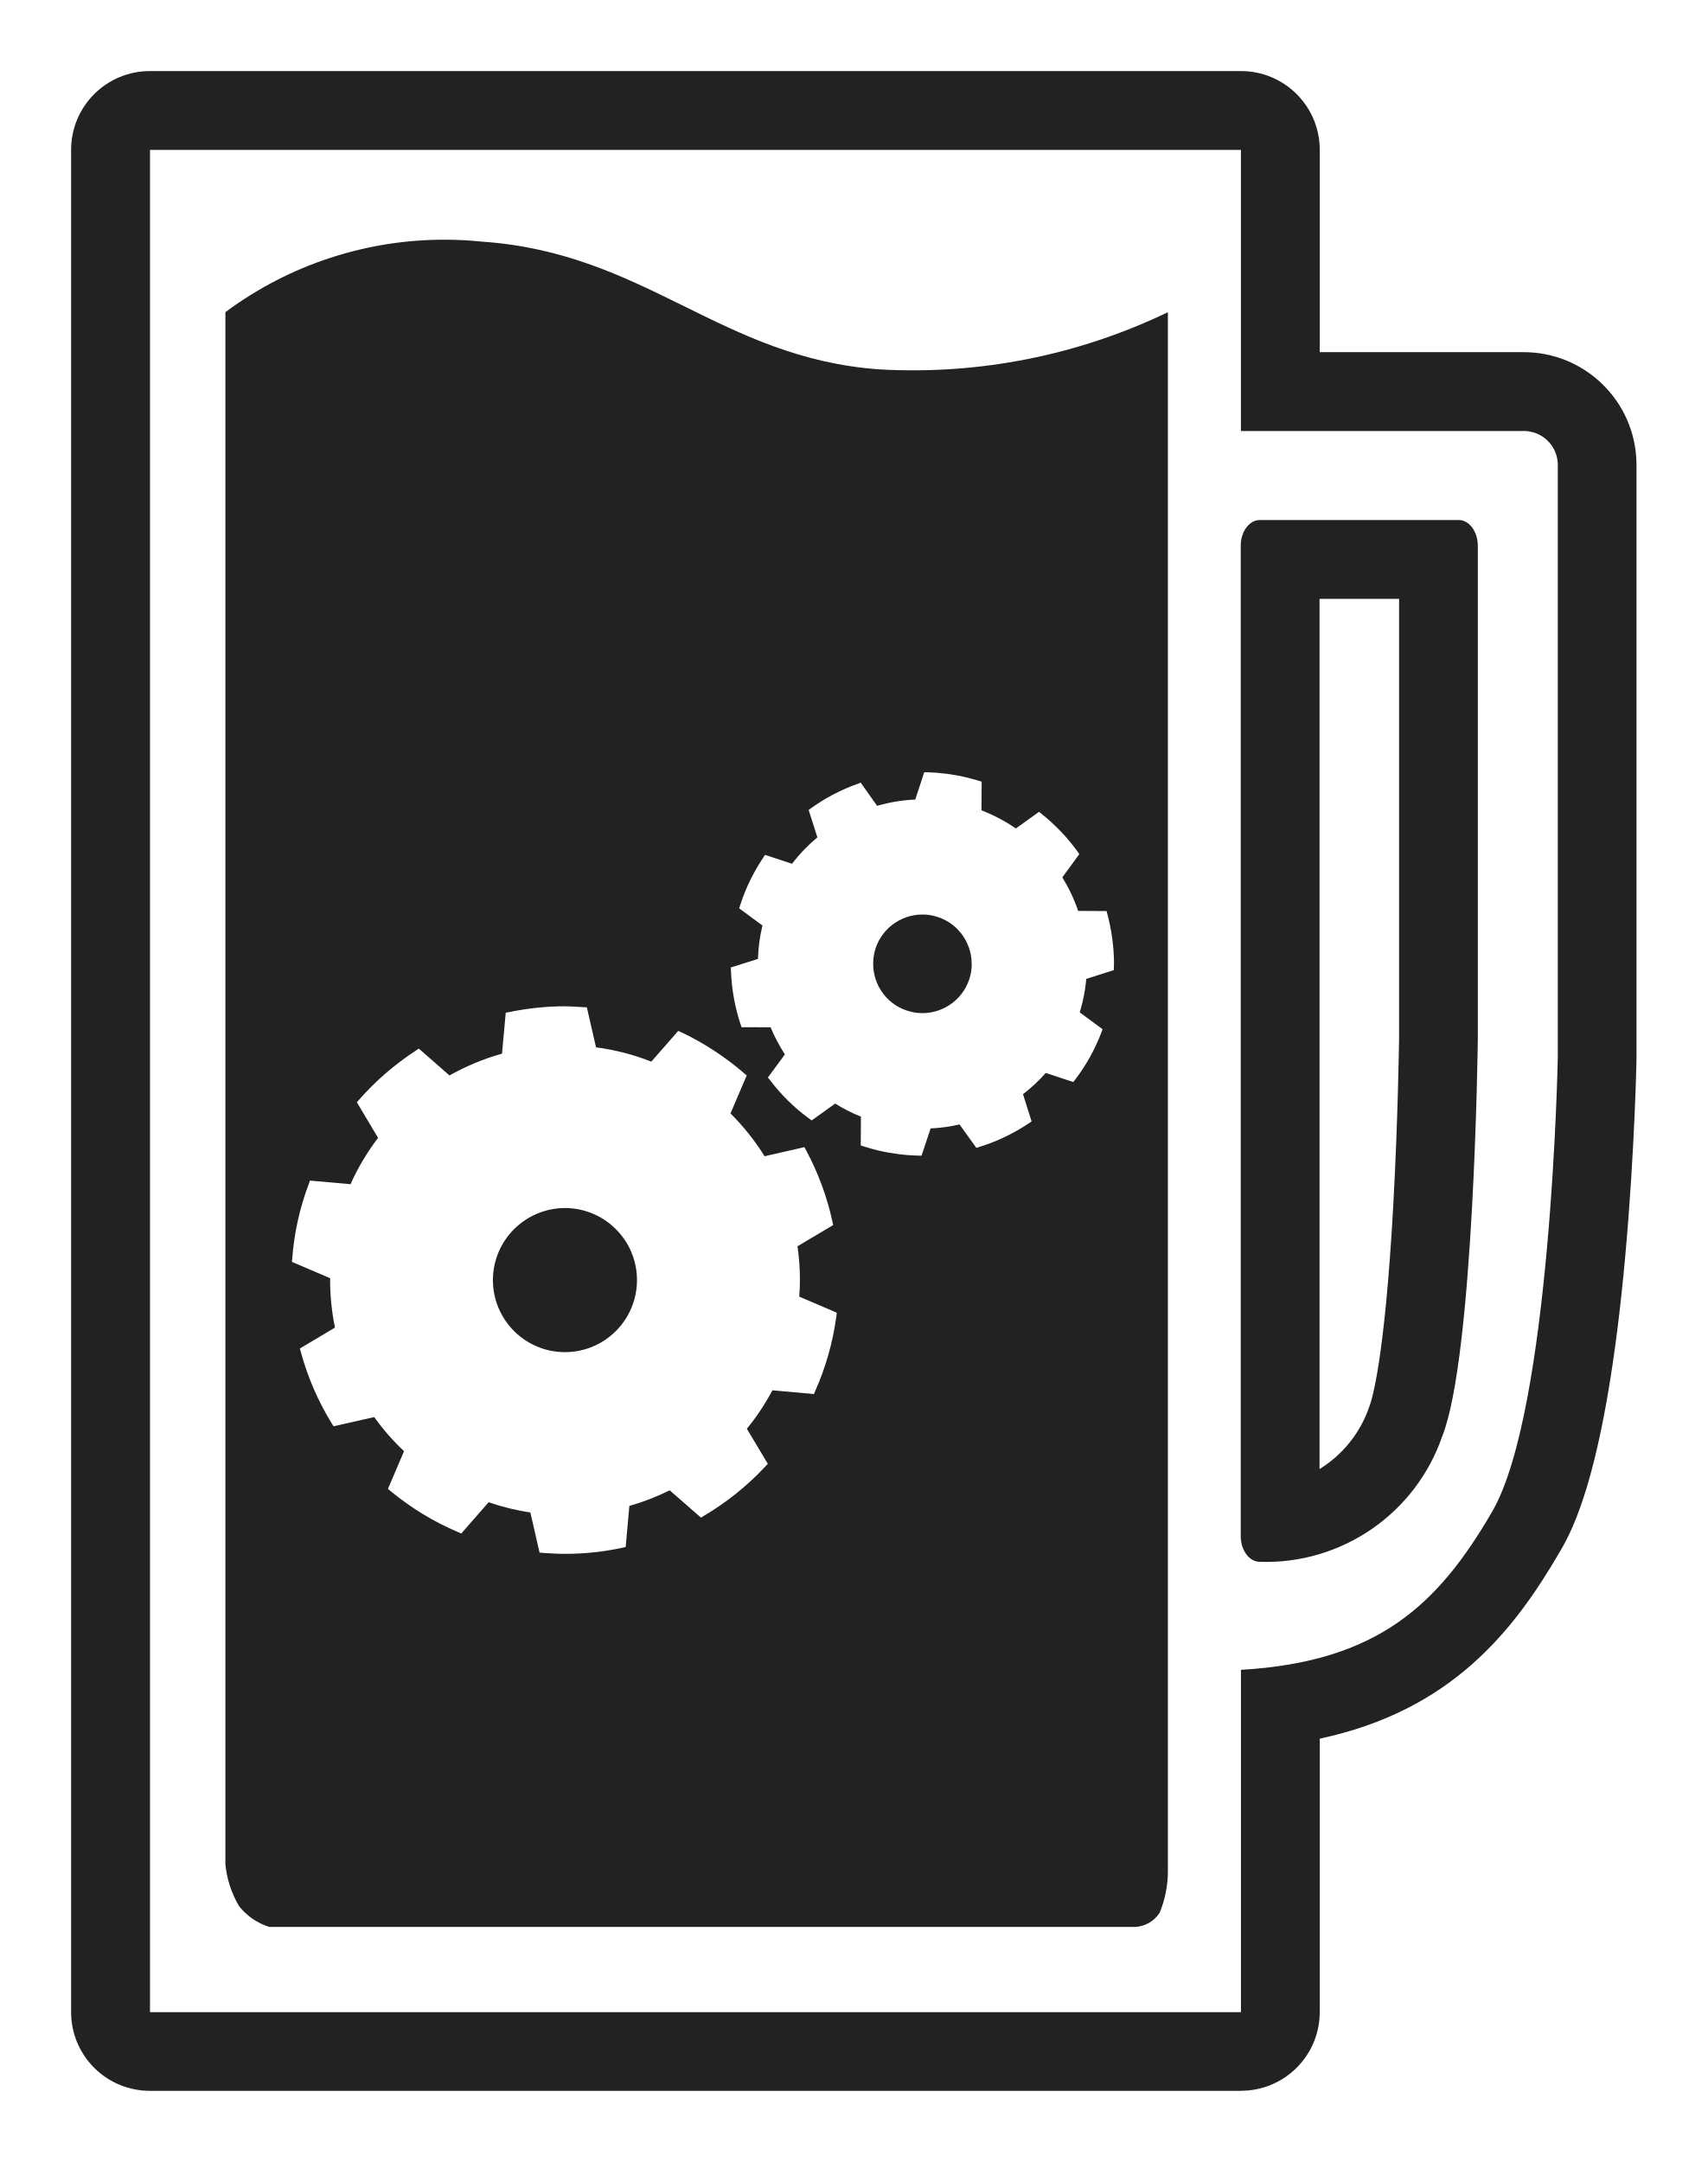
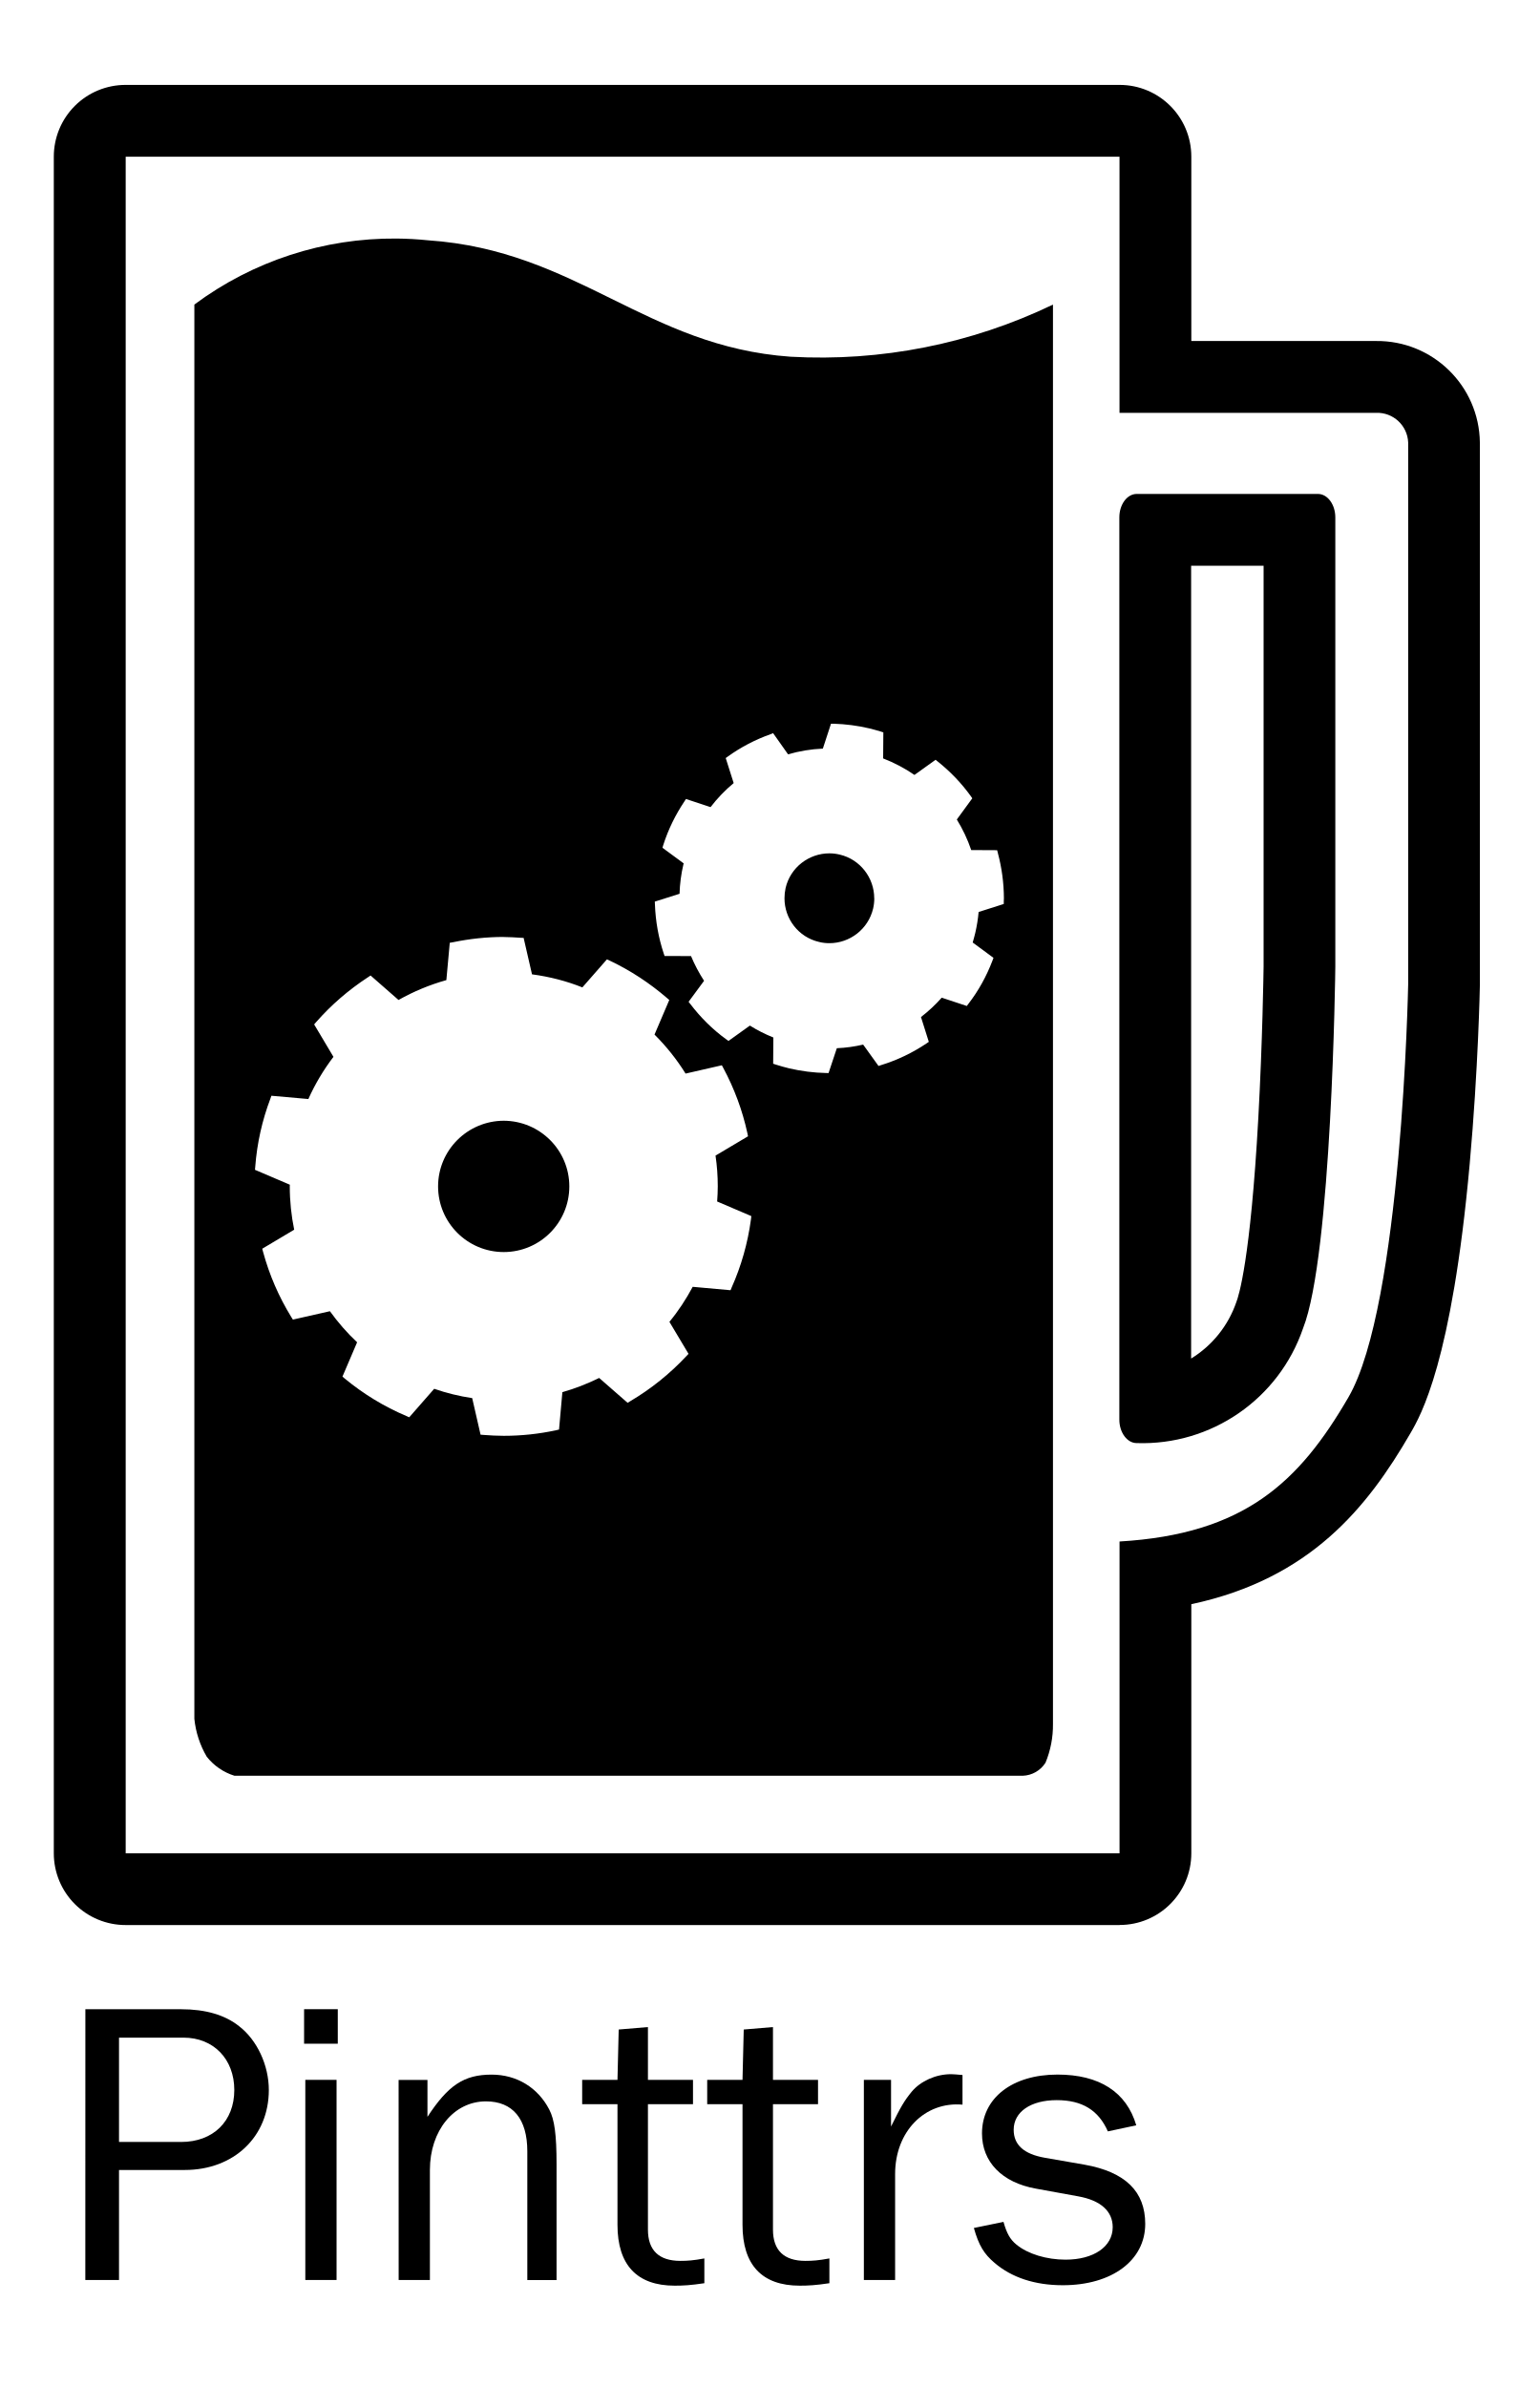
- <svg xmlns="http://www.w3.org/2000/svg" width="120.052" height="152" viewBox="0 0 31.764 40.217" version="1.1" id="svg893">
+ <svg xmlns="http://www.w3.org/2000/svg" width="100" height="155" viewBox="0 0 31.443 48.736" version="1.1" id="svg893">
  <defs id="defs887" />
-   <g id="layer1" transform="translate(-83.83698,-130.8738)">
-     <g id="g842" transform="matrix(0.6626546,0,0,0.6626546,34.61429,51.4838)">
-       <path d="m 109.116,176.29 v -9.609 c 3.846,-0.226 5.535,-1.827 7.055,-4.447 1.644,-2.836 1.837,-12.625 1.839,-12.724 V 132.821 a 0.954,0.954 0 0 0 -0.988,-0.916 h -7.907 v -7.891 H 78.492 v 52.276 h 30.624 m 0.53,-41.886 h 5.585 c 0.294,0 0.534,0.326 0.534,0.723 v 13.851 c 0,0.079 -0.106,8.895 -0.995,11.137 a 5.234,5.234 0 0 1 -5.126,3.534 c -0.294,0 -0.534,-0.325 -0.534,-0.723 v -27.799 c 0,-0.399 0.24,-0.723 0.534,-0.723 m -0.53,44.095 H 78.492 a 2.21,2.21 0 0 1 -2.215,-2.21 v -52.276 a 2.21,2.21 0 0 1 2.215,-2.212 h 30.624 a 2.21,2.21 0 0 1 2.212,2.208 v 5.683 h 5.692 a 3.166,3.166 0 0 1 3.199,3.124 v 16.696 q 0,0.018 0,0.039 c 0,0.026 -0.049,2.572 -0.313,5.494 -0.551,6.1 -1.509,7.753 -1.824,8.296 -1.333,2.302 -3.094,4.489 -6.754,5.272 v 7.676 a 2.21,2.21 0 0 1 -2.212,2.208 z m 2.208,-41.886 V 161.044 a 3.298,3.298 0 0 0 1.393,-1.739 c 0.071,-0.179 0.436,-1.292 0.678,-5.683 0.129,-2.352 0.159,-4.474 0.162,-4.653 v -12.353 h -2.232 z" id="path2160" style="fill:#222222;fill-opacity:1;stroke-width:0.98" />
-       <path id="path2164" style="fill:#222222;fill-opacity:1;stroke-width:0.98" d="m 86.843,126.535 a 10.289,10.289 0 0 0 -6.235,2.034 v 43.576 a 2.88,2.88 0 0 0 0.381,1.166 1.745,1.745 0 0 0 0.855,0.588 h 24.292 a 0.866,0.866 0 0 0 0.699,-0.402 3.038,3.038 0 0 0 0.23,-1.196 v -43.731 a 16.51,16.51 0 0 1 -8.086,1.606 c -4.465,-0.314 -6.571,-3.273 -11.171,-3.587 a 10.289,10.289 0 0 0 -0.965,-0.054 z m 13.382,14.949 h 0.088 c 0.362,0.012 0.729,0.058 1.093,0.144 0.121,0.029 0.234,0.062 0.35,0.096 l 0.082,0.027 -0.006,0.802 c 0.344,0.134 0.67,0.305 0.965,0.509 l 0.651,-0.467 0.069,0.056 c 0.386,0.308 0.728,0.665 1.014,1.062 l 0.048,0.069 -0.477,0.653 c 0.181,0.294 0.332,0.611 0.444,0.942 l 0.798,0.004 0.023,0.086 v 0.004 c 0.12,0.449 0.184,0.917 0.186,1.391 0,0.031 -0.004,0.062 -0.004,0.092 v 0.084 l -0.775,0.247 c -0.019,0.213 -0.053,0.426 -0.103,0.643 -0.025,0.1 -0.05,0.199 -0.08,0.297 l 0.641,0.473 -0.031,0.084 c -0.185,0.487 -0.436,0.937 -0.741,1.332 l -0.05,0.067 -0.773,-0.256 c -0.194,0.22 -0.41,0.419 -0.639,0.597 l 0.241,0.764 -0.073,0.05 c -0.43,0.288 -0.9,0.514 -1.395,0.666 l -0.082,0.027 -0.473,-0.658 c -0.265,0.061 -0.535,0.1 -0.811,0.111 l -0.255,0.766 -0.086,-0.002 c -0.37,-0.008 -0.746,-0.055 -1.122,-0.142 -0.143,-0.034 -0.28,-0.074 -0.417,-0.117 l -0.082,-0.027 0.006,-0.808 c -0.254,-0.102 -0.497,-0.225 -0.723,-0.367 l -0.66,0.473 -0.069,-0.05 c -0.425,-0.307 -0.793,-0.677 -1.106,-1.087 l -0.054,-0.069 0.477,-0.647 c -0.157,-0.242 -0.291,-0.496 -0.402,-0.762 l -0.815,-0.002 -0.027,-0.08 c -0.16,-0.481 -0.251,-0.989 -0.27,-1.508 l -0.004,-0.088 0.762,-0.241 c 0.01,-0.301 0.047,-0.606 0.121,-0.913 0.002,-0.008 0.004,-0.016 0.008,-0.023 l -0.655,-0.482 0.023,-0.079 c 0.156,-0.489 0.379,-0.94 0.653,-1.349 l 0.048,-0.075 0.758,0.251 c 0.21,-0.275 0.449,-0.523 0.712,-0.741 l -0.245,-0.771 0.069,-0.05 c 0.401,-0.288 0.841,-0.517 1.307,-0.683 l 0.084,-0.035 0.461,0.653 c 0.346,-0.1 0.708,-0.161 1.072,-0.176 z m -0.05,3.994 c -0.629,0 -1.2,0.431 -1.349,1.068 -0.023,0.108 -0.034,0.213 -0.034,0.318 0,0.627 0.427,1.197 1.066,1.344 0.106,0.027 0.211,0.038 0.318,0.038 0.627,0 1.195,-0.429 1.347,-1.066 0.025,-0.107 0.036,-0.213 0.036,-0.32 h -0.002 c 0,-0.625 -0.43,-1.196 -1.064,-1.344 -0.108,-0.026 -0.215,-0.038 -0.318,-0.038 z m -10.034,2.578 c 0.174,0 0.346,0.012 0.515,0.023 l 0.098,0.004 0.258,1.123 c 0.542,0.072 1.062,0.207 1.552,0.402 l 0.756,-0.863 0.09,0.04 c 0.64,0.303 1.23,0.693 1.761,1.15 l 0.071,0.061 -0.455,1.066 c 0.363,0.361 0.686,0.765 0.957,1.202 l 1.118,-0.256 0.048,0.09 c 0.333,0.622 0.585,1.293 0.739,2.002 l 0.019,0.096 -1.001,0.595 c 0.046,0.309 0.069,0.625 0.069,0.947 0,0 0,0.002 0,0.002 -6.9e-5,0.158 -0.008,0.314 -0.019,0.465 l 1.053,0.45 -0.011,0.1 c -0.099,0.738 -0.303,1.445 -0.593,2.096 l -0.036,0.088 -1.166,-0.105 c -0.205,0.383 -0.444,0.748 -0.718,1.079 l 0.589,0.986 -0.069,0.073 c -0.505,0.54 -1.085,1.007 -1.726,1.386 l -0.082,0.05 -0.877,-0.766 c -0.362,0.178 -0.739,0.326 -1.133,0.438 l -0.103,1.152 -0.098,0.023 c -0.518,0.111 -1.054,0.17 -1.604,0.17 -0.21,0 -0.417,-0.012 -0.616,-0.027 l -0.1,-0.008 -0.258,-1.127 c -0.402,-0.059 -0.797,-0.157 -1.171,-0.287 l -0.769,0.878 -0.086,-0.038 c -0.69,-0.292 -1.327,-0.682 -1.897,-1.152 l -0.075,-0.063 0.452,-1.058 c -0.31,-0.29 -0.59,-0.613 -0.838,-0.957 l -1.141,0.258 -0.05,-0.08 c -0.38,-0.618 -0.674,-1.29 -0.869,-2.008 l -0.025,-0.096 0.984,-0.586 c -0.088,-0.429 -0.136,-0.878 -0.136,-1.334 0,-0.019 5e-4,-0.033 0.002,-0.052 l -1.074,-0.459 0.008,-0.094 c 0.055,-0.731 0.215,-1.434 0.465,-2.094 l 0.033,-0.094 1.139,0.101 c 0.207,-0.464 0.469,-0.901 0.773,-1.3 l -0.595,-0.999 0.063,-0.073 c 0.463,-0.528 1.001,-0.992 1.592,-1.378 l 0.084,-0.056 0.861,0.754 c 0.46,-0.26 0.955,-0.467 1.474,-0.612 l 0.105,-1.15 0.098,-0.017 c 0.506,-0.105 1.03,-0.163 1.567,-0.163 z m 0,5.661 c -1.119,0.004 -2.022,0.908 -2.023,2.023 9.8e-4,1.117 0.904,2.022 2.023,2.023 1.117,-9.8e-4 2.021,-0.906 2.021,-2.023 0,-1.115 -0.904,-2.019 -2.021,-2.023 z" />
+   <g id="layer1" transform="translate(-85.15989,-132.1967)" style="fill:#000000;fill-opacity:1">
+     <g id="g842" transform="matrix(0.6626546,0,0,0.6626546,35.71318,53.21793)" style="fill:#000000;fill-opacity:1">
+       <path d="m 109.116,176.29 v -9.609 c 3.846,-0.226 5.535,-1.827 7.055,-4.447 1.644,-2.836 1.837,-12.625 1.839,-12.724 V 132.821 a 0.954,0.954 0 0 0 -0.988,-0.916 h -7.907 v -7.891 H 78.492 v 52.276 h 30.624 m 0.53,-41.886 h 5.585 c 0.294,0 0.534,0.326 0.534,0.723 v 13.851 c 0,0.079 -0.106,8.895 -0.995,11.137 a 5.234,5.234 0 0 1 -5.126,3.534 c -0.294,0 -0.534,-0.325 -0.534,-0.723 v -27.799 c 0,-0.399 0.24,-0.723 0.534,-0.723 m -0.53,44.095 H 78.492 a 2.21,2.21 0 0 1 -2.215,-2.21 v -52.276 a 2.21,2.21 0 0 1 2.215,-2.212 h 30.624 a 2.21,2.21 0 0 1 2.212,2.208 v 5.683 h 5.692 a 3.166,3.166 0 0 1 3.199,3.124 v 16.696 q 0,0.018 0,0.039 c 0,0.026 -0.049,2.572 -0.313,5.494 -0.551,6.1 -1.509,7.753 -1.824,8.296 -1.333,2.302 -3.094,4.489 -6.754,5.272 v 7.676 a 2.21,2.21 0 0 1 -2.212,2.208 z m 2.208,-41.886 V 161.044 a 3.298,3.298 0 0 0 1.393,-1.739 c 0.071,-0.179 0.436,-1.292 0.678,-5.683 0.129,-2.352 0.159,-4.474 0.162,-4.653 v -12.353 h -2.232 z" id="path2160" style="fill:#000000;fill-opacity:1;stroke-width:0.98" />
+       <path id="path2164" style="fill:#000000;fill-opacity:1;stroke-width:0.98" d="m 86.843,126.535 a 10.289,10.289 0 0 0 -6.235,2.034 v 43.576 a 2.88,2.88 0 0 0 0.381,1.166 1.745,1.745 0 0 0 0.855,0.588 h 24.292 a 0.866,0.866 0 0 0 0.699,-0.402 3.038,3.038 0 0 0 0.23,-1.196 v -43.731 a 16.51,16.51 0 0 1 -8.086,1.606 c -4.465,-0.314 -6.571,-3.273 -11.171,-3.587 a 10.289,10.289 0 0 0 -0.965,-0.054 z m 13.382,14.949 h 0.088 c 0.362,0.012 0.729,0.058 1.093,0.144 0.121,0.029 0.234,0.062 0.35,0.096 l 0.082,0.027 -0.006,0.802 c 0.344,0.134 0.67,0.305 0.965,0.509 l 0.651,-0.467 0.069,0.056 c 0.386,0.308 0.728,0.665 1.014,1.062 l 0.048,0.069 -0.477,0.653 c 0.181,0.294 0.332,0.611 0.444,0.942 l 0.798,0.004 0.023,0.086 v 0.004 c 0.12,0.449 0.184,0.917 0.186,1.391 0,0.031 -0.004,0.062 -0.004,0.092 v 0.084 l -0.775,0.247 c -0.019,0.213 -0.053,0.426 -0.103,0.643 -0.025,0.1 -0.05,0.199 -0.08,0.297 l 0.641,0.473 -0.031,0.084 c -0.185,0.487 -0.436,0.937 -0.741,1.332 l -0.05,0.067 -0.773,-0.256 c -0.194,0.22 -0.41,0.419 -0.639,0.597 l 0.241,0.764 -0.073,0.05 c -0.43,0.288 -0.9,0.514 -1.395,0.666 l -0.082,0.027 -0.473,-0.658 c -0.265,0.061 -0.535,0.1 -0.811,0.111 l -0.255,0.766 -0.086,-0.002 c -0.37,-0.008 -0.746,-0.055 -1.122,-0.142 -0.143,-0.034 -0.28,-0.074 -0.417,-0.117 l -0.082,-0.027 0.006,-0.808 c -0.254,-0.102 -0.497,-0.225 -0.723,-0.367 l -0.66,0.473 -0.069,-0.05 c -0.425,-0.307 -0.793,-0.677 -1.106,-1.087 l -0.054,-0.069 0.477,-0.647 c -0.157,-0.242 -0.291,-0.496 -0.402,-0.762 l -0.815,-0.002 -0.027,-0.08 c -0.16,-0.481 -0.251,-0.989 -0.27,-1.508 l -0.004,-0.088 0.762,-0.241 c 0.01,-0.301 0.047,-0.606 0.121,-0.913 0.002,-0.008 0.004,-0.016 0.008,-0.023 l -0.655,-0.482 0.023,-0.079 c 0.156,-0.489 0.379,-0.94 0.653,-1.349 l 0.048,-0.075 0.758,0.251 c 0.21,-0.275 0.449,-0.523 0.712,-0.741 l -0.245,-0.771 0.069,-0.05 c 0.401,-0.288 0.841,-0.517 1.307,-0.683 l 0.084,-0.035 0.461,0.653 c 0.346,-0.1 0.708,-0.161 1.072,-0.176 z m -0.05,3.994 c -0.629,0 -1.2,0.431 -1.349,1.068 -0.023,0.108 -0.034,0.213 -0.034,0.318 0,0.627 0.427,1.197 1.066,1.344 0.106,0.027 0.211,0.038 0.318,0.038 0.627,0 1.195,-0.429 1.347,-1.066 0.025,-0.107 0.036,-0.213 0.036,-0.32 h -0.002 c 0,-0.625 -0.43,-1.196 -1.064,-1.344 -0.108,-0.026 -0.215,-0.038 -0.318,-0.038 z m -10.034,2.578 c 0.174,0 0.346,0.012 0.515,0.023 l 0.098,0.004 0.258,1.123 c 0.542,0.072 1.062,0.207 1.552,0.402 l 0.756,-0.863 0.09,0.04 c 0.64,0.303 1.23,0.693 1.761,1.15 l 0.071,0.061 -0.455,1.066 c 0.363,0.361 0.686,0.765 0.957,1.202 l 1.118,-0.256 0.048,0.09 c 0.333,0.622 0.585,1.293 0.739,2.002 l 0.019,0.096 -1.001,0.595 c 0.046,0.309 0.069,0.625 0.069,0.947 0,0 0,0.002 0,0.002 -6.9e-5,0.158 -0.008,0.314 -0.019,0.465 l 1.053,0.45 -0.011,0.1 c -0.099,0.738 -0.303,1.445 -0.593,2.096 l -0.036,0.088 -1.166,-0.105 c -0.205,0.383 -0.444,0.748 -0.718,1.079 l 0.589,0.986 -0.069,0.073 c -0.505,0.54 -1.085,1.007 -1.726,1.386 l -0.082,0.05 -0.877,-0.766 c -0.362,0.178 -0.739,0.326 -1.133,0.438 l -0.103,1.152 -0.098,0.023 c -0.518,0.111 -1.054,0.17 -1.604,0.17 -0.21,0 -0.417,-0.012 -0.616,-0.027 l -0.1,-0.008 -0.258,-1.127 c -0.402,-0.059 -0.797,-0.157 -1.171,-0.287 l -0.769,0.878 -0.086,-0.038 c -0.69,-0.292 -1.327,-0.682 -1.897,-1.152 l -0.075,-0.063 0.452,-1.058 c -0.31,-0.29 -0.59,-0.613 -0.838,-0.957 l -1.141,0.258 -0.05,-0.08 c -0.38,-0.618 -0.674,-1.29 -0.869,-2.008 l -0.025,-0.096 0.984,-0.586 c -0.088,-0.429 -0.136,-0.878 -0.136,-1.334 0,-0.019 5e-4,-0.033 0.002,-0.052 l -1.074,-0.459 0.008,-0.094 c 0.055,-0.731 0.215,-1.434 0.465,-2.094 l 0.033,-0.094 1.139,0.101 c 0.207,-0.464 0.469,-0.901 0.773,-1.3 l -0.595,-0.999 0.063,-0.073 c 0.463,-0.528 1.001,-0.992 1.592,-1.378 l 0.084,-0.056 0.861,0.754 c 0.46,-0.26 0.955,-0.467 1.474,-0.612 l 0.105,-1.15 0.098,-0.017 c 0.506,-0.105 1.03,-0.163 1.567,-0.163 z m 0,5.661 c -1.119,0.004 -2.022,0.908 -2.023,2.023 9.8e-4,1.117 0.904,2.022 2.023,2.023 1.117,-9.8e-4 2.021,-0.906 2.021,-2.023 0,-1.115 -0.904,-2.019 -2.021,-2.023 z" />
+     </g>
+     <g aria-label="Pinttrs" id="text416" style="font-size:8.289px;font-family:'Franklin Gothic FS';-inkscape-font-specification:'Franklin Gothic FS';text-align:end;letter-spacing:0px;word-spacing:0px;text-anchor:end;stroke-width:0.518">
+       <path d="m 86.902,178.748 h 0.688 v -2.246 h 1.343 c 1.003,0 1.716,-0.68 1.716,-1.633 0,-0.506 -0.24,-1.02 -0.605,-1.301 -0.29,-0.232 -0.688,-0.348 -1.185,-0.348 h -1.956 z m 0.688,-2.818 v -2.13 h 1.318 c 0.613,0 1.036,0.439 1.036,1.069 0,0.638 -0.431,1.061 -1.086,1.061 z" id="path1584" />
+       <path d="m 91.369,173.924 h 0.688 v -0.705 h -0.688 z m 0.025,4.824 h 0.638 v -4.086 h -0.638 z" id="path1586" />
+       <path d="m 93.3,178.748 h 0.638 v -2.246 c 0,-0.804 0.489,-1.401 1.144,-1.401 0.547,0 0.845,0.356 0.845,1.02 v 2.628 h 0.597 v -2.362 c 0,-0.605 -0.041,-0.912 -0.149,-1.119 -0.232,-0.448 -0.663,-0.713 -1.177,-0.713 -0.564,0 -0.887,0.216 -1.31,0.862 v -0.754 h -0.589 z" id="path1588" />
+       <path d="m 97.768,177.621 c 0,0.821 0.398,1.243 1.169,1.243 0.174,0 0.323,-0.008 0.605,-0.05 v -0.506 c -0.224,0.041 -0.34,0.05 -0.489,0.05 -0.439,0 -0.663,-0.216 -0.663,-0.638 v -2.561 h 0.92 v -0.497 h -0.92 v -1.078 l -0.597,0.05 -0.025,1.028 h -0.721 v 0.497 h 0.721 z" id="path1590" />
+       <path d="m 100.321,177.621 c 0,0.821 0.398,1.243 1.169,1.243 0.174,0 0.323,-0.008 0.605,-0.05 v -0.506 c -0.224,0.041 -0.34,0.05 -0.489,0.05 -0.439,0 -0.663,-0.216 -0.663,-0.638 v -2.561 h 0.92 v -0.497 h -0.92 v -1.078 l -0.597,0.05 -0.025,1.028 h -0.721 v 0.497 h 0.721 z" id="path1592" />
+       <path d="m 102.799,178.748 h 0.638 v -2.163 c 0,-0.87 0.605,-1.484 1.376,-1.417 v -0.605 c -0.091,-0.008 -0.182,-0.017 -0.232,-0.017 -0.315,0 -0.622,0.141 -0.804,0.356 -0.149,0.182 -0.224,0.307 -0.423,0.713 v -0.953 h -0.555 z" id="path1594" />
+       <path d="m 106.496,176.253 c -0.431,-0.075 -0.638,-0.265 -0.638,-0.572 0,-0.365 0.348,-0.605 0.879,-0.605 0.522,0 0.854,0.207 1.044,0.638 l 0.58,-0.124 c -0.199,-0.68 -0.754,-1.036 -1.608,-1.036 -0.928,0 -1.542,0.481 -1.542,1.202 0,0.58 0.406,1.003 1.102,1.127 l 0.862,0.157 c 0.464,0.083 0.705,0.307 0.705,0.63 0,0.398 -0.39,0.663 -0.962,0.663 -0.39,0 -0.771,-0.116 -1.003,-0.307 -0.133,-0.108 -0.199,-0.232 -0.265,-0.464 l -0.605,0.124 c 0.1,0.356 0.207,0.53 0.423,0.713 0.348,0.298 0.821,0.456 1.393,0.456 1.003,0 1.683,-0.506 1.683,-1.252 0,-0.663 -0.406,-1.061 -1.243,-1.21 z" id="path1596" />
    </g>
  </g>
</svg>
